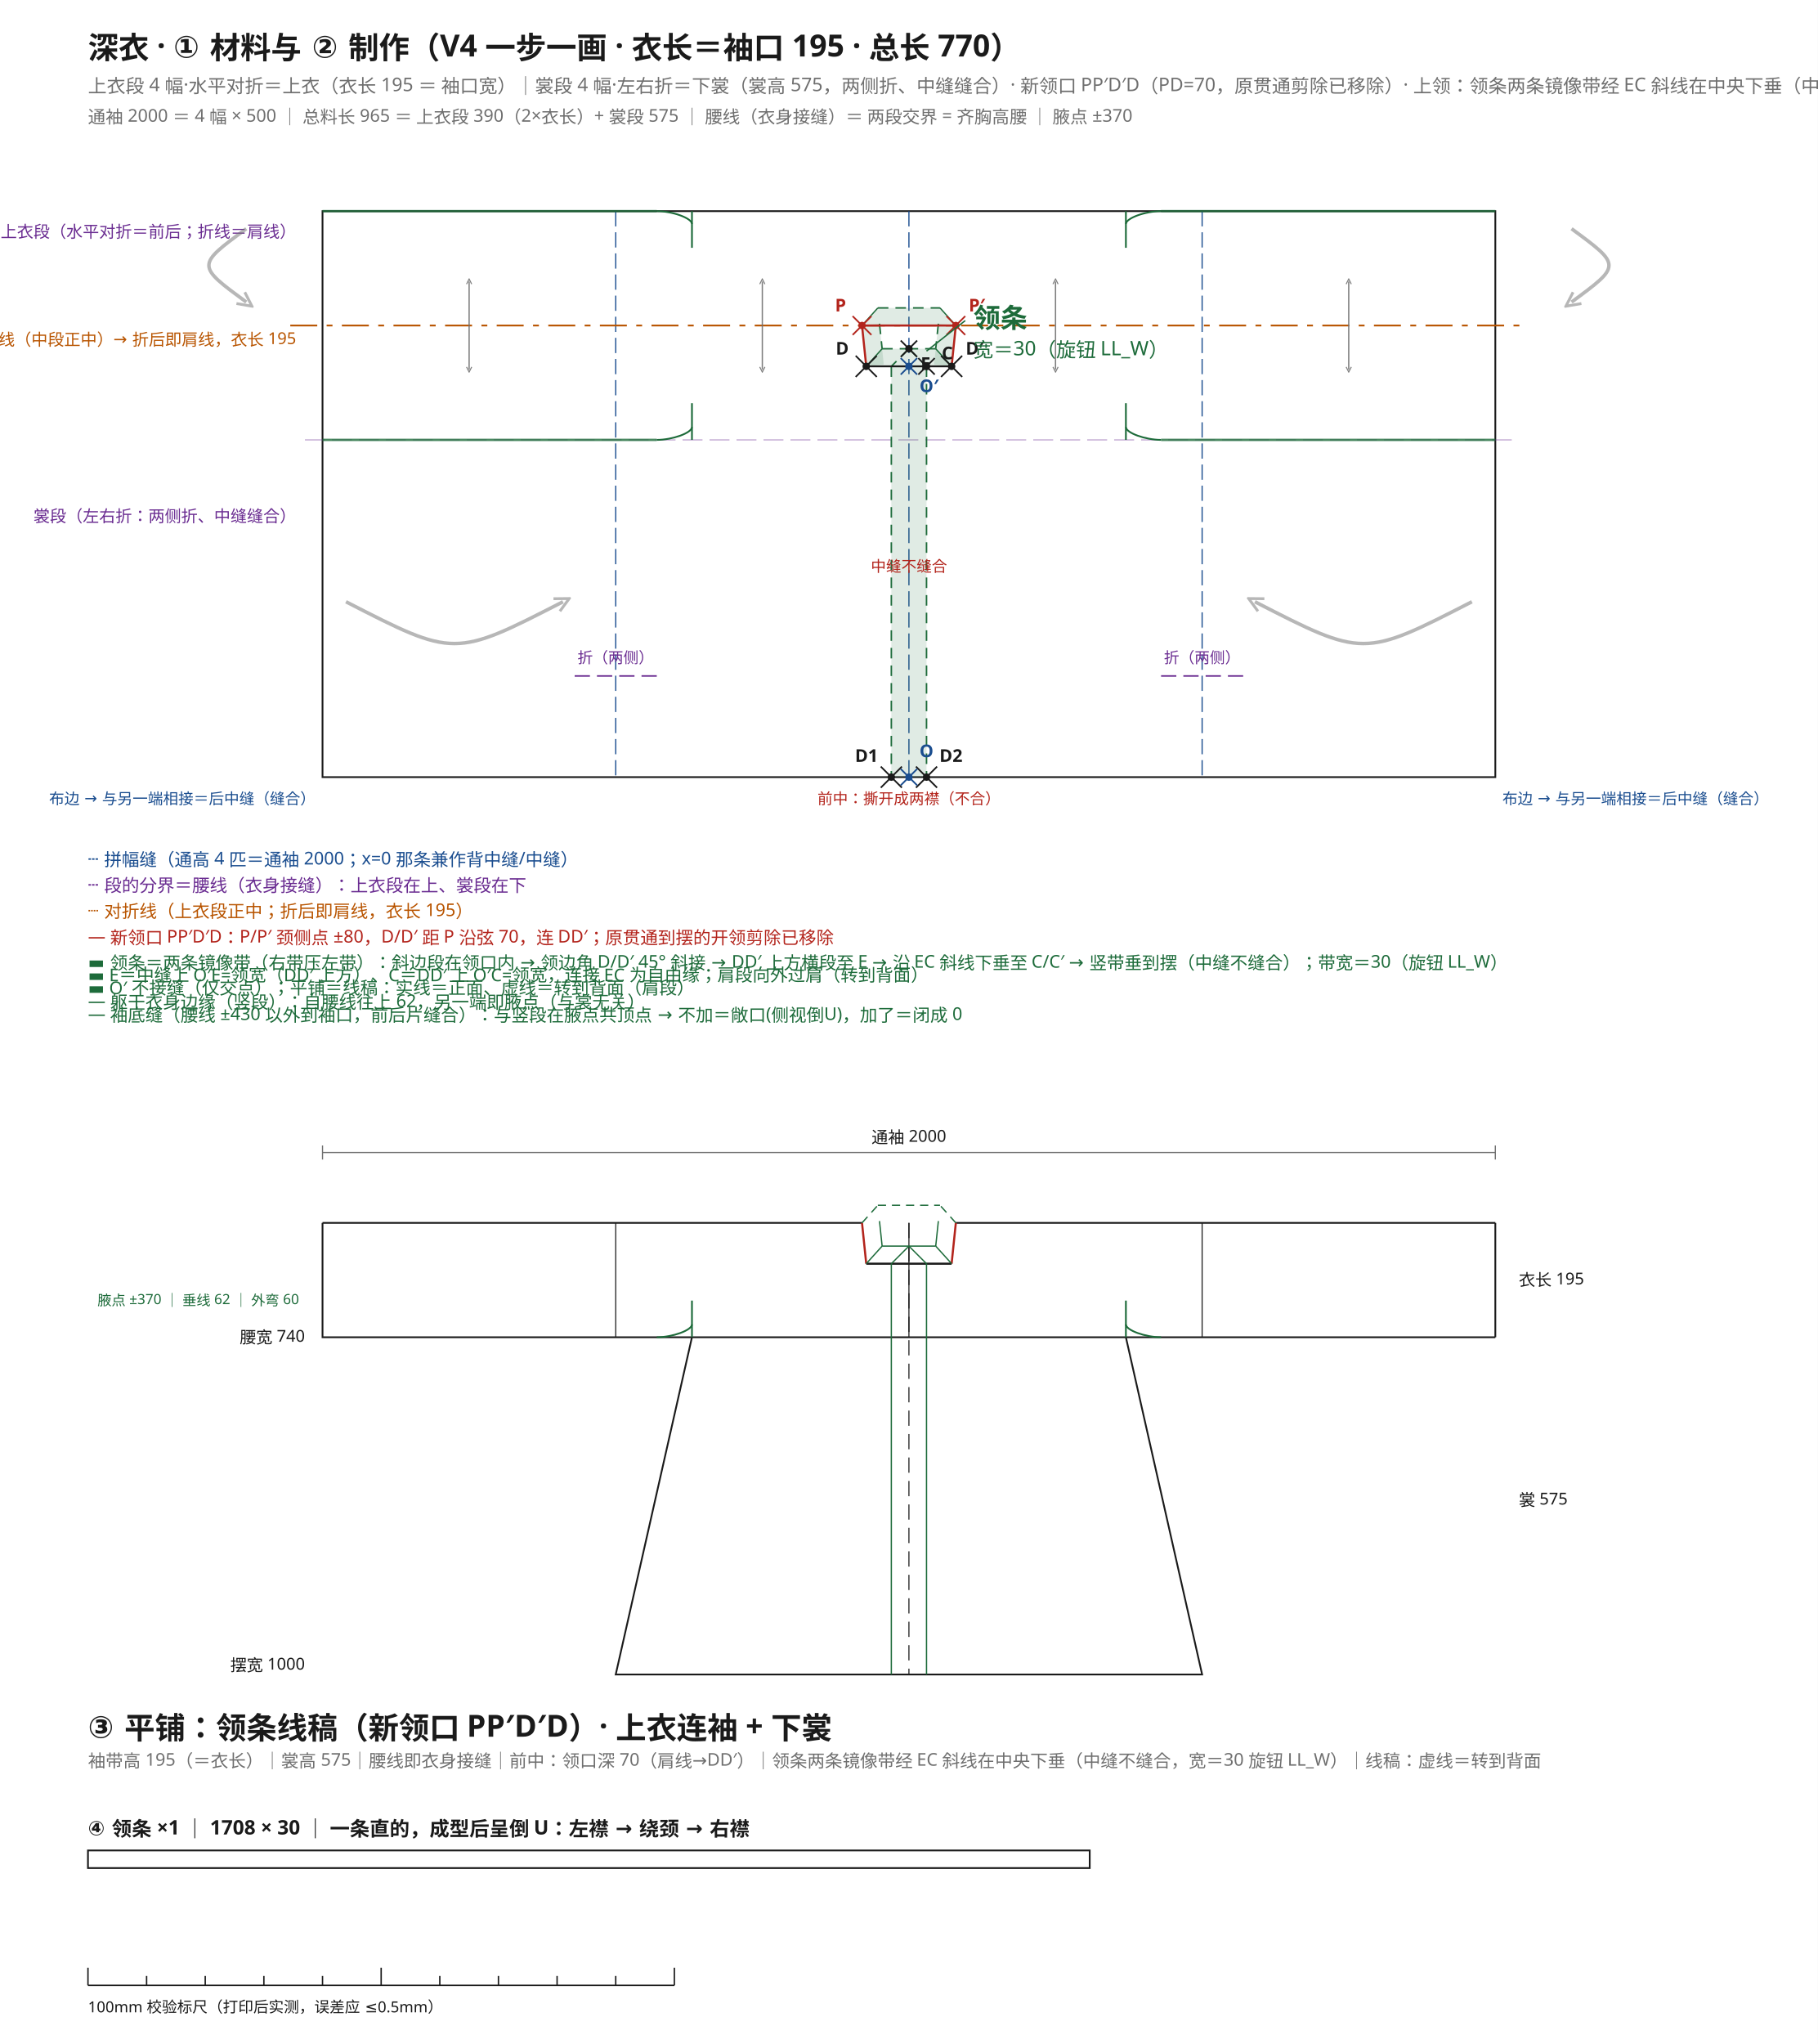
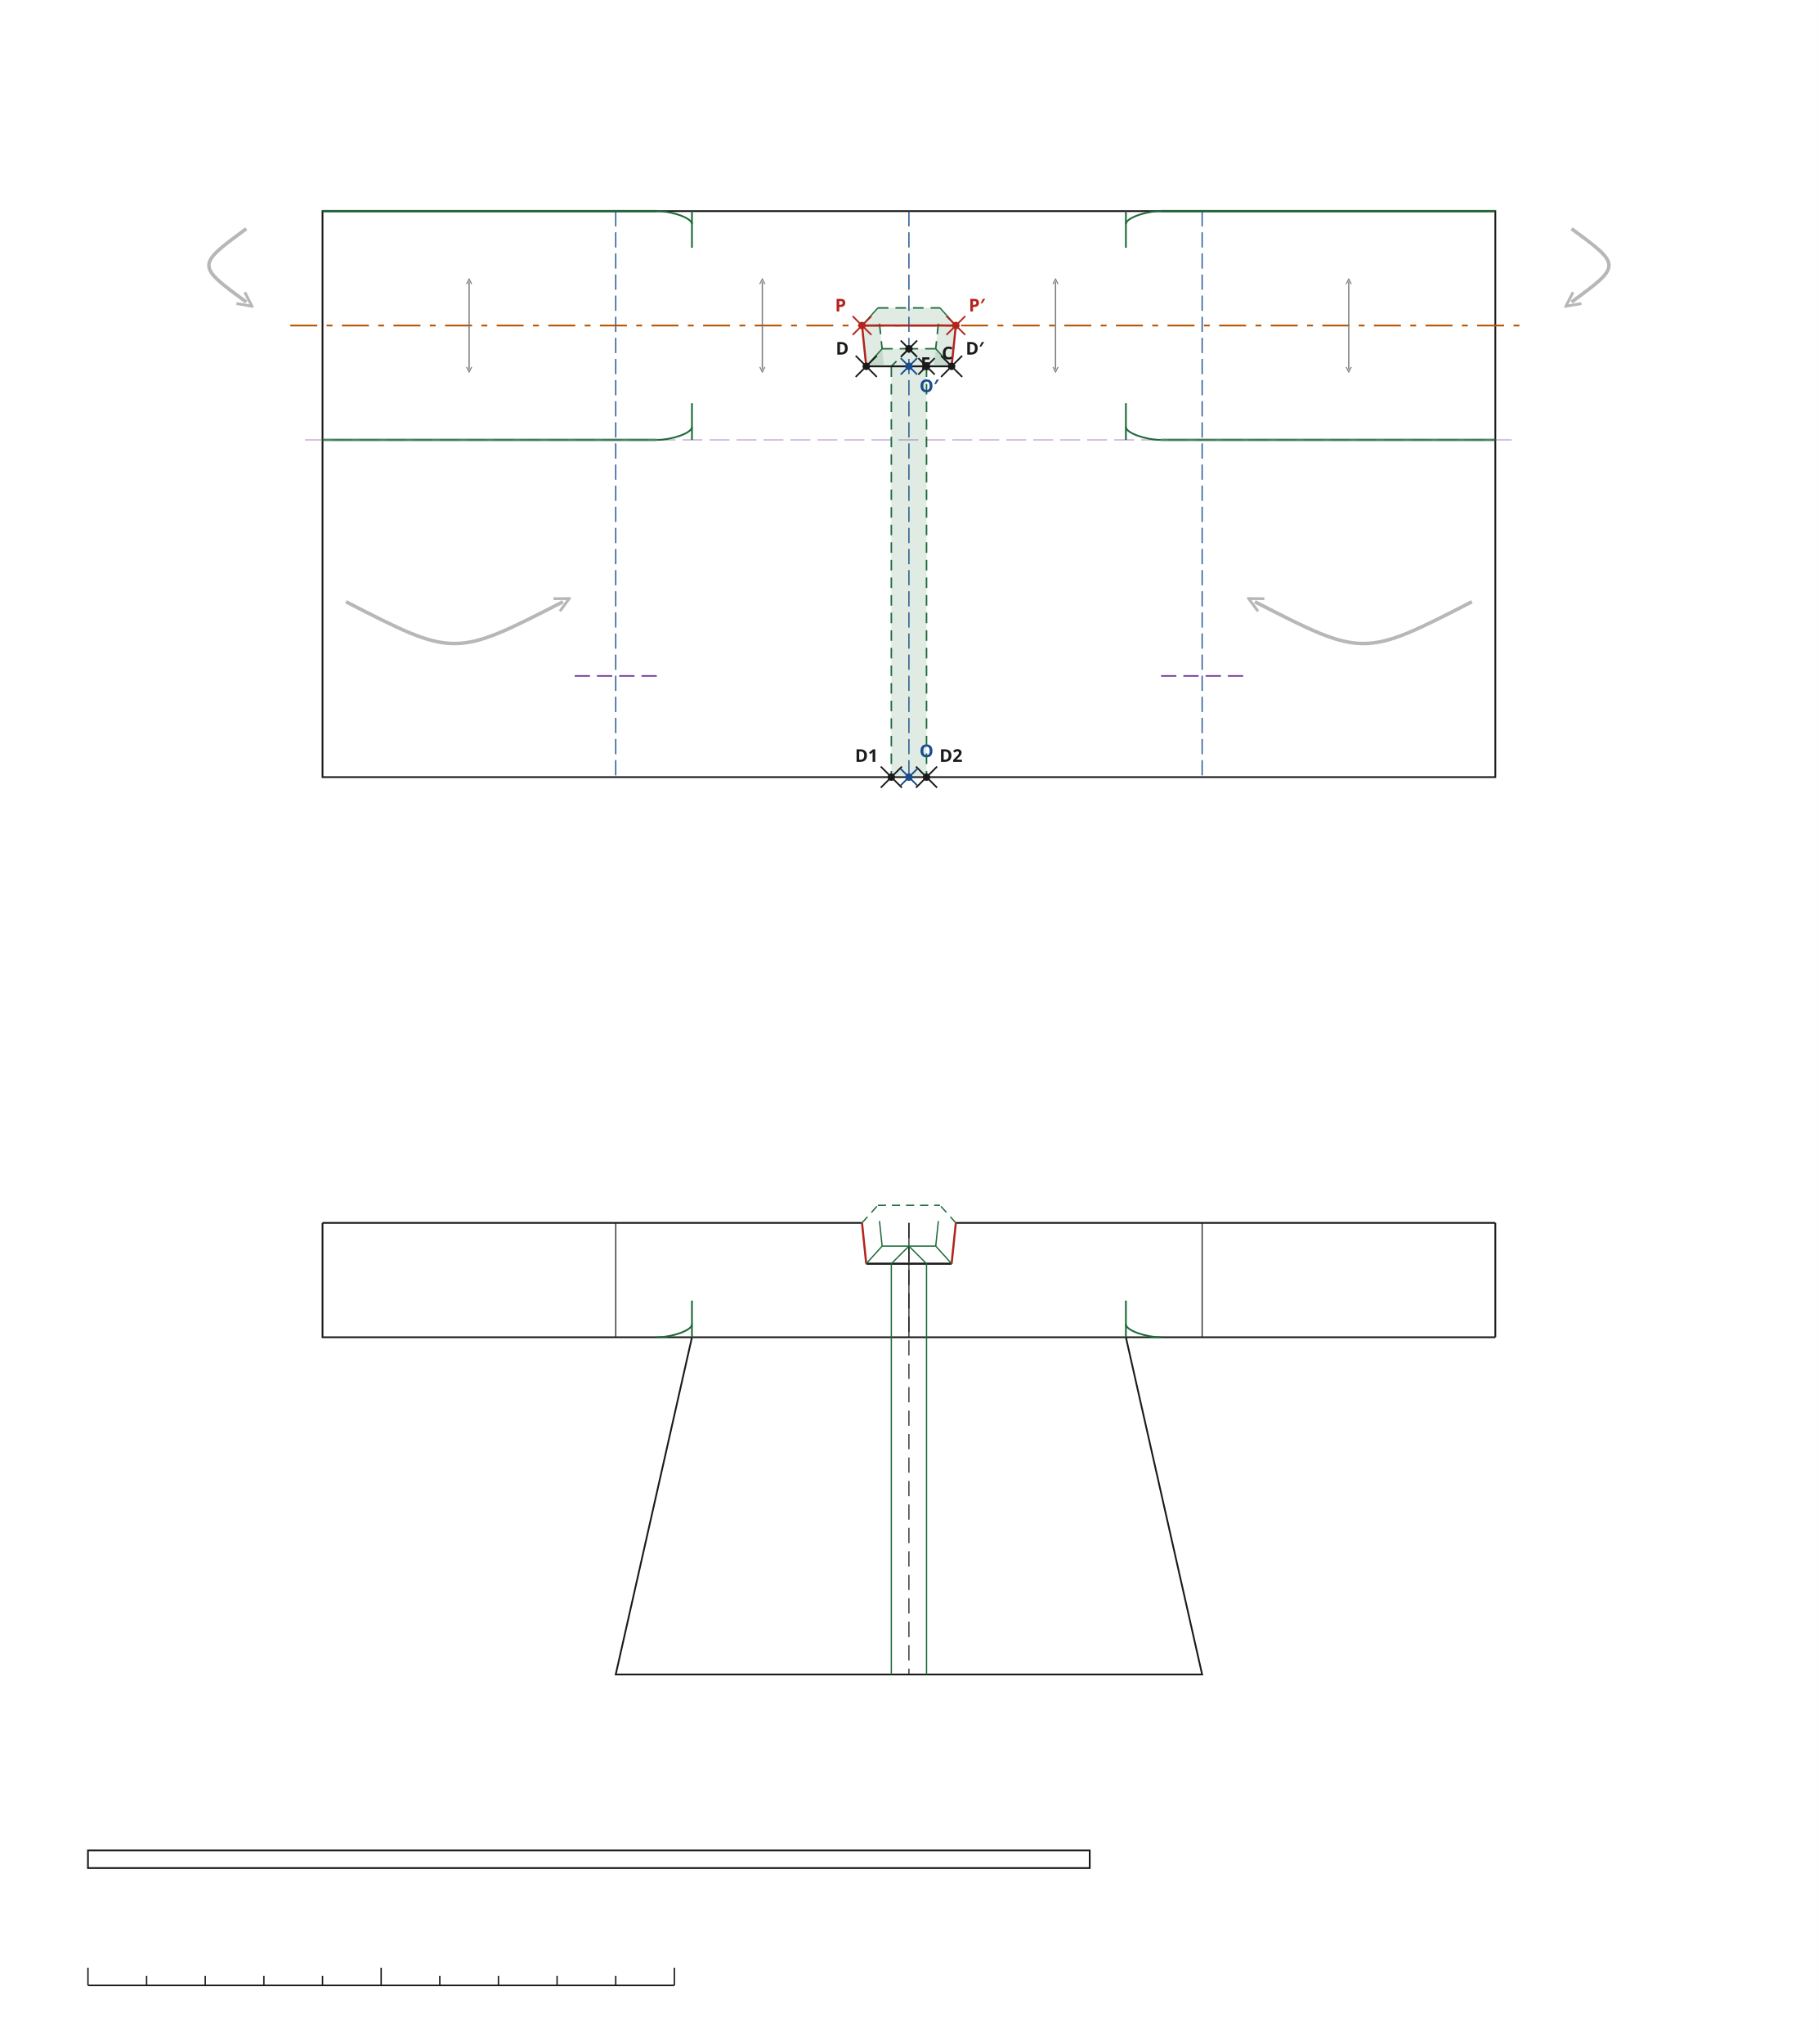
<svg xmlns="http://www.w3.org/2000/svg" width="3100mm" height="3485mm" viewBox="0 0 3100 3485">
  <rect width="100%" height="100%" fill="#ffffff" />
-   <g font-family="sans-serif" fill="#1a1a1a">
-     <text x="150.0" y="100.0" font-size="52" font-weight="600">深衣 · ① 材料与 ② 制作（V4 一步一画 · 衣长＝袖口 195 · 总长 770）</text>
-     <text x="150.0" y="158.0" font-size="32" fill="#6f6f6f">上衣段 4 幅·水平对折＝上衣（衣长 195 ＝ 袖口宽）｜裳段 4 幅·左右折＝下裳（裳高 575，两侧折、中缝缝合）· 新领口 PP′D′D（PD=70，原贯通剪除已移除）· 上领：领条两条镜像带经 EC 斜线在中央下垂（中缝不缝合，宽＝旋钮 LL_W）</text>
-     <text x="150.0" y="210.0" font-size="30" fill="#6f6f6f">通袖 2000 ＝ 4 幅 × 500 ｜ 总料长 965 ＝ 上衣段 390（2×衣长）+ 裳段 575 ｜ 腰线（衣身接缝）＝ 两段交界 = 齐胸高腰 ｜ 腋点 ±370</text>
-   </g>
  <g id="CLOTH" stroke="#1a1a1a" stroke-width="3" fill="none">
    <path d="M 550.0 1325.0 L 2550.0 1325.0 L 2550.0 360.0 L 550.0 360.0 Z" />
  </g>
  <g id="SEAM" stroke="#1a4d8f" stroke-width="2" fill="none" stroke-dasharray="26 10">
    <path d="M 1050.0 360.0 L 1050.0 1325.0" />
    <path d="M 1550.0 360.0 L 1550.0 1325.0" />
    <path d="M 2050.0 360.0 L 2050.0 1325.0" />
  </g>
  <g id="SEGBD" stroke="#6a2c91" stroke-width="1.8" fill="none" stroke-dasharray="34 12" opacity="0.45">
    <path d="M 520.0 750.0 L 2580.0 750.0" />
  </g>
-   <g font-family="sans-serif" font-size="28" fill="#6a2c91" text-anchor="end">
-     <text x="505.0" y="405.0">上衣段（水平对折＝前后；折线＝肩线）</text>
-     <text x="505.0" y="890.0">裳段（左右折：两侧折、中缝缝合）</text>
-   </g>
  <g id="FOLD" stroke="#b85400" stroke-width="3" fill="none" stroke-dasharray="46 16 10 16">
    <path d="M 495.0 555.0 L 2605.0 555.0" />
  </g>
-   <text x="505.0" y="589.0" font-family="sans-serif" font-size="28" fill="#b85400" text-anchor="end">对折线（中段正中）→ 折后即肩线，衣长 195</text>
  <g id="FOLDARROW">
    <path d="M 420.0 390.0 C 335.0 452.5 335.0 452.5 420.0 515.0" stroke="#6f6f6f" stroke-width="6" fill="none" marker-end="url(#arr)" opacity="0.5" />
    <path d="M 2680.0 390.0 C 2765.0 452.5 2765.0 452.5 2680.0 515.0" stroke="#6f6f6f" stroke-width="6" fill="none" marker-end="url(#arr)" opacity="0.5" />
    <path d="M 2510.0 1026.0 C 2325.0 1121.0 2325.0 1121.0 2140.0 1026.0" stroke="#6f6f6f" stroke-width="6" fill="none" marker-end="url(#arr)" opacity="0.5" />
    <path d="M 590.0 1026.0 C 775.0 1121.0 775.0 1121.0 960.0 1026.0" stroke="#6f6f6f" stroke-width="6" fill="none" marker-end="url(#arr)" opacity="0.5" />
  </g>
  <g id="SHANGFOLD" stroke="#6a2c91" stroke-width="2.6" fill="none" stroke-dasharray="26 12">
    <path d="M 980.0 1152.5 L 1120.0 1152.5" />
    <path d="M 1980.0 1152.5 L 2120.0 1152.5" />
-   </g>
-   <g font-family="sans-serif" font-size="26" fill="#6a2c91">
-     <text x="1050.0" y="1130.5" text-anchor="middle">折（两侧）</text>
-     <text x="2050.0" y="1130.5" text-anchor="middle">折（两侧）</text>
-   </g>
-   <g font-family="sans-serif" font-size="26" fill="#1a4d8f">
-     <text x="538.0" y="1371.0" text-anchor="end">布边 → 与另一端相接＝后中缝（缝合）</text>
-     <text x="2562.0" y="1371.0">布边 → 与另一端相接＝后中缝（缝合）</text>
-   </g>
-   <g font-family="sans-serif" font-size="26" fill="#b3241c" text-anchor="middle">
-     <text x="1550.0" y="1371.0">前中：撕开成两襟（不合）</text>
  </g>
  <g id="COLLAR_BAND">
    <polygon points="1470.0,555.0 1477.2,624.6 1507.1,621.5 1499.8,551.9" fill="#1d6b3a" fill-opacity="0.14" stroke="none" />
    <polygon points="1477.2,624.6 1550.0,624.6 1550.0,594.6 1504.3,594.6" fill="#1d6b3a" fill-opacity="0.14" stroke="none" />
    <polygon points="1550.0,1325.0 1580.0,1325.0 1580.0,624.6 1550.0,624.6" fill="#1d6b3a" fill-opacity="0.14" stroke="none" />
    <polygon points="1630.0,555.0 1622.8,624.6 1592.9,621.5 1600.2,551.9" fill="#1d6b3a" fill-opacity="0.14" stroke="none" />
    <polygon points="1622.8,624.6 1550.0,624.6 1550.0,594.6 1595.7,594.6" fill="#1d6b3a" fill-opacity="0.14" stroke="none" />
    <polygon points="1550.0,1325.0 1520.0,1325.0 1520.0,624.6 1550.0,624.6" fill="#1d6b3a" fill-opacity="0.14" stroke="none" />
    <polygon points="1470.0,555.0 1630.0,555.0 1603.0,525.0 1497.0,525.0" fill="#1d6b3a" fill-opacity="0.14" stroke="none" />
    <path d="M 1499.8 551.9 L 1504.3 594.6" stroke-dasharray="18 12" stroke="#1d6b3a" stroke-width="2.6" fill="none" />
    <path d="M 1504.3 594.6 L 1550.0 594.6" stroke-dasharray="18 12" stroke="#1d6b3a" stroke-width="2.6" fill="none" />
    <path d="M 1550.0 594.6 L 1580.0 624.6" stroke-dasharray="18 12" stroke="#1d6b3a" stroke-width="2.6" fill="none" />
    <path d="M 1580.0 624.6 L 1580.0 1325.0" stroke-dasharray="18 12" stroke="#1d6b3a" stroke-width="2.6" fill="none" />
    <path d="M 1477.2 624.6 L 1504.3 594.6" stroke="#1d6b3a" stroke-width="2.2" fill="none" />
    <path d="M 1600.2 551.9 L 1595.7 594.6" stroke-dasharray="18 12" stroke="#1d6b3a" stroke-width="2.6" fill="none" />
    <path d="M 1595.7 594.6 L 1550.0 594.6" stroke-dasharray="18 12" stroke="#1d6b3a" stroke-width="2.6" fill="none" />
    <path d="M 1550.0 594.6 L 1520.0 624.6" stroke-dasharray="18 12" stroke="#1d6b3a" stroke-width="2.6" fill="none" />
    <path d="M 1520.0 624.6 L 1520.0 1325.0" stroke-dasharray="18 12" stroke="#1d6b3a" stroke-width="2.6" fill="none" />
    <path d="M 1622.8 624.6 L 1595.7 594.6" stroke="#1d6b3a" stroke-width="2.2" fill="none" />
    <path d="M 1497.0 525.0 L 1603.0 525.0" stroke-dasharray="18 12" stroke="#1d6b3a" stroke-width="2.6" fill="none" />
    <path d="M 1470.0 555.0 L 1497.0 525.0" stroke="#1d6b3a" stroke-width="2.2" fill="none" />
    <path d="M 1630.0 555.0 L 1603.0 525.0" stroke="#1d6b3a" stroke-width="2.2" fill="none" />
  </g>
-   <text x="1550.0" y="974.8" font-family="sans-serif" font-size="26" fill="#b3241c" text-anchor="middle">中缝不缝合</text>
  <g id="NECK" stroke="#b3241c" stroke-width="3.6" fill="none">
    <path d="M 1630.0 555.0 L 1470.0 555.0" />
    <path d="M 1630.0 555.0 L 1622.8 624.6" />
    <path d="M 1470.0 555.0 L 1477.2 624.6" />
  </g>
  <g id="DD" stroke="#1a1a1a" stroke-width="3.2" fill="none">
    <path d="M 1622.8 624.6 L 1477.2 624.6" />
  </g>
  <g stroke="#b3241c" stroke-width="2.8" fill="none">
    <path d="M 1454.0 539.0 L 1486.0 571.0 M 1454.0 571.0 L 1486.0 539.0" />
    <circle cx="1470.0" cy="555.0" r="5" fill="#b3241c" />
  </g>
  <g stroke="#1a1a1a" stroke-width="2.8" fill="none">
    <path d="M 1459.2 606.6 L 1495.2 642.6 M 1459.2 642.6 L 1495.2 606.6" />
    <circle cx="1477.2" cy="624.6" r="5" fill="#1a1a1a" />
  </g>
  <g stroke="#b3241c" stroke-width="2.8" fill="none">
    <path d="M 1614.0 539.0 L 1646.0 571.0 M 1614.0 571.0 L 1646.0 539.0" />
    <circle cx="1630.0" cy="555.0" r="5" fill="#b3241c" />
  </g>
  <g stroke="#1a1a1a" stroke-width="2.8" fill="none">
    <path d="M 1604.8 606.6 L 1640.8 642.6 M 1604.8 642.6 L 1640.8 606.6" />
    <circle cx="1622.8" cy="624.6" r="5" fill="#1a1a1a" />
  </g>
  <g font-family="sans-serif" font-size="30" font-weight="600">
    <text x="1424.0" y="531.0" fill="#b3241c">P</text>
    <text x="1652.0" y="531.0" fill="#b3241c">P′</text>
    <text x="1425.2" y="604.6" fill="#1a1a1a">D</text>
    <text x="1646.8" y="604.6" fill="#1a1a1a">D′</text>
  </g>
-   <path d="M 1580.0 598.6 L 1646.0 546.6" stroke="#1d6b3a" stroke-width="2.4" fill="none" />
-   <g font-family="sans-serif" fill="#1d6b3a">
-     <text x="1660.0" y="558.6" font-size="46" font-weight="600">领条</text>
-     <text x="1660.0" y="608.6" font-size="34">宽＝30（旋钮 LL_W）</text>
-   </g>
  <g stroke="#1a1a1a" stroke-width="2.8" fill="none">
    <path d="M 1502.0 1307.0 L 1538.0 1343.0 M 1502.0 1343.0 L 1538.0 1307.0" />
    <circle cx="1520.0" cy="1325.0" r="5" fill="#1a1a1a" />
  </g>
  <g stroke="#1a1a1a" stroke-width="2.8" fill="none">
    <path d="M 1562.0 1307.0 L 1598.0 1343.0 M 1562.0 1343.0 L 1598.0 1307.0" />
    <circle cx="1580.0" cy="1325.0" r="5" fill="#1a1a1a" />
+   </g>
+   <g stroke="#1a1a1a" stroke-width="2.8" fill="none">
+     <path d="M 1536.0 580.6 L 1564.0 608.6 M 1536.0 608.6 L 1564.0 580.6" />
+     <circle cx="1550.0" cy="594.6" r="5" fill="#1a1a1a" />
+   </g>
+   <g stroke="#1a1a1a" stroke-width="2.8" fill="none">
+     <path d="M 1566.0 610.6 L 1594.0 638.6 M 1566.0 638.6 L 1594.0 610.6" />
+     <circle cx="1580.0" cy="624.6" r="5" fill="#1a1a1a" />
  </g>
  <g stroke="#1a4d8f" stroke-width="2.8" fill="none">
    <path d="M 1536.0 610.6 L 1564.0 638.6 M 1536.0 638.6 L 1564.0 610.6" />
    <circle cx="1550.0" cy="624.6" r="5" fill="#1a4d8f" />
  </g>
  <g stroke="#1a4d8f" stroke-width="2.8" fill="none">
    <path d="M 1536.0 1311.0 L 1564.0 1339.0 M 1536.0 1339.0 L 1564.0 1311.0" />
    <circle cx="1550.0" cy="1325.0" r="5" fill="#1a4d8f" />
  </g>
-   <g stroke="#1a1a1a" stroke-width="2.8" fill="none">
-     <path d="M 1536.0 580.6 L 1564.0 608.6 M 1536.0 608.6 L 1564.0 580.6" />
-     <circle cx="1550.0" cy="594.6" r="5" fill="#1a1a1a" />
-   </g>
-   <g stroke="#1a1a1a" stroke-width="2.8" fill="none">
-     <path d="M 1566.0 610.6 L 1594.0 638.6 M 1566.0 638.6 L 1594.0 610.6" />
-     <circle cx="1580.0" cy="624.6" r="5" fill="#1a1a1a" />
-   </g>
  <g font-family="sans-serif" font-size="30" font-weight="600">
    <text x="1458.0" y="1299.0" fill="#1a1a1a">D1</text>
    <text x="1602.0" y="1299.0" fill="#1a1a1a">D2</text>
+     <text x="1570.0" y="630.6" fill="#1a1a1a">E</text>
+     <text x="1606.0" y="612.6" fill="#1a1a1a">C</text>
    <text x="1568.0" y="668.6" fill="#1a4d8f">O′</text>
    <text x="1568.0" y="1291.0" fill="#1a4d8f">O</text>
-     <text x="1570.0" y="630.6" fill="#1a1a1a">E</text>
-     <text x="1606.0" y="612.6" fill="#1a1a1a">C</text>
  </g>
  <g id="ARMPIT" stroke="#1d6b3a" stroke-width="3" fill="none">
    <path d="M 1180.0 750.0 L 1180.0 687.5" />
    <path d="M 1180.0 728.1 C 1180.0 738.0 1147.0 750.0 1120.0 750.0" />
    <path d="M 1180.0 360.0 L 1180.0 422.5" />
    <path d="M 1180.0 381.9 C 1180.0 372.0 1147.0 360.0 1120.0 360.0" />
    <path d="M 1920.0 750.0 L 1920.0 687.5" />
    <path d="M 1920.0 728.1 C 1920.0 738.0 1953.0 750.0 1980.0 750.0" />
    <path d="M 1920.0 360.0 L 1920.0 422.5" />
    <path d="M 1920.0 381.9 C 1920.0 372.0 1953.0 360.0 1980.0 360.0" />
  </g>
  <g id="SLEEVESEAM" stroke="#1d6b3a" stroke-width="4" fill="none" opacity="0.8">
    <path d="M 1120.0 750.0 L 550.0 750.0" />
    <path d="M 1980.0 750.0 L 2550.0 750.0" />
    <path d="M 1120.0 360.0 L 550.0 360.0" />
    <path d="M 1980.0 360.0 L 2550.0 360.0" />
  </g>
  <g id="GRAIN" stroke="#6f6f6f" stroke-width="2.2" fill="none" opacity="0.9">
    <path d="M 800.0 630.0 L 800.0 480.0" marker-start="url(#arr)" marker-end="url(#arr)" />
    <path d="M 1300.0 630.0 L 1300.0 480.0" marker-start="url(#arr)" marker-end="url(#arr)" />
    <path d="M 1800.0 630.0 L 1800.0 480.0" marker-start="url(#arr)" marker-end="url(#arr)" />
    <path d="M 2300.0 630.0 L 2300.0 480.0" marker-start="url(#arr)" marker-end="url(#arr)" />
-   </g>
-   <g font-family="sans-serif" font-size="30" fill="#1a1a1a">
-     <text x="150.0" y="1475.0" fill="#1a4d8f">┄ 拼幅缝（通高 4 匹＝通袖 2000；x=0 那条兼作背中缝/中缝）</text>
-     <text x="150.0" y="1519.0" fill="#6a2c91">┄ 段的分界＝腰线（衣身接缝）：上衣段在上、裳段在下</text>
-     <text x="150.0" y="1563.0" fill="#b85400">┈ 对折线（上衣段正中；折后即肩线，衣长 195）</text>
-     <text x="150.0" y="1607.0" fill="#b3241c">— 新领口 PP′D′D：P/P′ 颈侧点 ±80，D/D′ 距 P 沿弦 70，连 DD′；原贯通到摆的开领剪除已移除</text>
-     <text x="150.0" y="1651.0" fill="#1d6b3a">▬ 领条＝两条镜像带（右带压左带）：斜边段在领口内 → 领边角 D/D′ 45° 斜接 → DD′ 上方横段至 E → 沿 EC 斜线下垂至 C/C′ → 竖带垂到摆（中缝不缝合）；带宽＝30（旋钮 LL_W）</text>
-     <text x="150.0" y="1673.0" fill="#1d6b3a">▬ E＝中缝上 O′E=领宽（DD′ 上方）、C＝DD′ 上 O′C=领宽，连接 EC 为自由缘；肩段向外过肩（转到背面）</text>
-     <text x="150.0" y="1695.0" fill="#1d6b3a">▬ O′ 不接缝（仅交点）；平铺＝线稿：实线＝正面、虚线＝转到背面（肩段）</text>
-     <text x="150.0" y="1717.0" fill="#1d6b3a">— 躯干衣身边缘（竖段）：自腰线往上 62，另一端即腋点（与裳无关）</text>
-     <text x="150.0" y="1739.0" fill="#1d6b3a">— 袖底缝（腰线 ±430 以外到袖口，前后片缝合）：与竖段在腋点共顶点 → 不加＝敞口(侧视倒U)，加了＝闭成 0</text>
  </g>
  <g id="FLAT" stroke="#1a1a1a" stroke-width="3" fill="none">
    <path d="M 550.0 2085.0 L 550.0 2280.0 L 2550.0 2280.0" />
    <path d="M 2550.0 2280.0 L 2550.0 2085.0" />
    <path d="M 550.0 2085.0 L 1470.0 2085.0" />
    <path d="M 1630.0 2085.0 L 2550.0 2085.0" />
    <path d="M 1050.0 2085.0 L 1050.0 2280.0" stroke-width="1.8" />
    <path d="M 1550.0 2085.0 L 1550.0 2280.0" stroke-width="1.8" />
    <path d="M 2050.0 2085.0 L 2050.0 2280.0" stroke-width="1.8" />
    <path d="M 1180.0 2280.0 L 1050.0 2855.0 L 2050.0 2855.0 L 1920.0 2280.0" />
  </g>
  <g id="NECK_FLAT" stroke="#b3241c" stroke-width="3.6" fill="none">
    <path d="M 1470.0 2085.0 L 1477.2 2154.6" />
    <path d="M 1630.0 2085.0 L 1622.8 2154.6" />
  </g>
  <g id="CENTER" stroke="#1a1a1a" fill="none">
    <path d="M 1477.2 2154.6 L 1622.8 2154.6" stroke-width="3.6" />
    <path d="M 1550.0 2085.0 L 1550.0 2855.0" stroke-width="1.8" stroke-dasharray="26 14" />
  </g>
  <g id="COLLAR_BAND_FLAT" fill="none">
    <path d="M 1499.8 2081.9 L 1504.3 2124.6" stroke="#1d6b3a" stroke-width="2.2" fill="none" />
    <path d="M 1504.3 2124.6 L 1550.0 2124.6" stroke="#1d6b3a" stroke-width="2.2" fill="none" />
    <path d="M 1550.0 2124.6 L 1580.0 2154.6" stroke="#1d6b3a" stroke-width="2.2" fill="none" />
    <path d="M 1580.0 2154.6 L 1580.0 2855.0" stroke="#1d6b3a" stroke-width="2.2" fill="none" />
    <path d="M 1477.2 2154.6 L 1504.3 2124.6" stroke="#1d6b3a" stroke-width="2.2" fill="none" />
    <path d="M 1600.2 2081.9 L 1595.7 2124.6" stroke="#1d6b3a" stroke-width="2.2" fill="none" />
    <path d="M 1595.7 2124.6 L 1550.0 2124.6" stroke="#1d6b3a" stroke-width="2.2" fill="none" />
    <path d="M 1550.0 2124.6 L 1520.0 2154.6" stroke="#1d6b3a" stroke-width="2.2" fill="none" />
    <path d="M 1520.0 2154.6 L 1520.0 2855.0" stroke="#1d6b3a" stroke-width="2.2" fill="none" />
    <path d="M 1622.8 2154.6 L 1595.7 2124.6" stroke="#1d6b3a" stroke-width="2.2" fill="none" />
    <path d="M 1497.0 2055.0 L 1603.0 2055.0" stroke-dasharray="14 10" stroke="#1d6b3a" stroke-width="2.2" fill="none" />
    <path d="M 1470.0 2085.0 L 1497.0 2055.0" stroke-dasharray="14 10" stroke="#1d6b3a" stroke-width="2.2" fill="none" />
    <path d="M 1630.0 2085.0 L 1603.0 2055.0" stroke-dasharray="14 10" stroke="#1d6b3a" stroke-width="2.2" fill="none" />
  </g>
  <g id="ARMPIT_FLAT" stroke="#1d6b3a" stroke-width="3" fill="none">
    <path d="M 1180.0 2280.0 L 1180.0 2217.5" />
    <path d="M 1180.0 2258.1 C 1180.0 2268.0 1147.0 2280.0 1120.0 2280.0" />
    <path d="M 1920.0 2280.0 L 1920.0 2217.5" />
    <path d="M 1920.0 2258.1 C 1920.0 2268.0 1953.0 2280.0 1980.0 2280.0" />
  </g>
-   <g stroke="#6f6f6f" stroke-width="2" fill="none">
-     <path d="M 550.0 1965.0 L 2550.0 1965.0 M 550.0 1953.0 L 550.0 1977.0 M 2550.0 1953.0 L 2550.0 1977.0" />
-   </g>
-   <g font-family="sans-serif" font-size="28" fill="#1a1a1a">
-     <text x="1550.0" y="1949.0" text-anchor="middle">通袖 2000</text>
-     <text x="2590.0" y="2192.2">衣长 195</text>
-     <text x="2590.0" y="2567.5">裳 575</text>
-     <text x="520.0" y="2290.0" text-anchor="end">腰宽 740</text>
-     <text x="520.0" y="2849.0" text-anchor="end">摆宽 1000</text>
-     <text x="510.0" y="2225.5" font-size="24" fill="#1d6b3a" text-anchor="end">腋点 ±370 ｜ 垂线 62 ｜ 外弯 60</text>
-   </g>
-   <g font-family="sans-serif">
-     <text x="150.0" y="2963.0" font-size="52" font-weight="600" fill="#1a1a1a">③ 平铺：领条线稿（新领口 PP′D′D）· 上衣连袖 + 下裳</text>
-     <text x="150.0" y="3013.0" font-size="30" fill="#6f6f6f">袖带高 195（＝衣长）｜裳高 575｜腰线即衣身接缝｜前中：领口深 70（肩线→DD′）｜领条两条镜像带经 EC 斜线在中央下垂（中缝不缝合，宽＝30 旋钮 LL_W）｜线稿：虚线＝转到背面</text>
-   </g>
  <g id="CUT" stroke="#1a1a1a" stroke-width="3" fill="none">
    <path d="M 150.0 3155.0 L 1858.3 3155.0 L 1858.3 3185.0 L 150.0 3185.0 Z" />
-   </g>
-   <g font-family="sans-serif" fill="#1a1a1a">
-     <text x="150.0" y="3129.0" font-size="34" font-weight="600">④ 领条 ×1 ｜ 1708 × 30 ｜ 一条直的，成型后呈倒 U：左襟 → 绕颈 → 右襟</text>
  </g>
  <g id="SCALE" stroke="#1a1a1a" stroke-width="2.4" fill="none">
    <path d="M 150.0 3385.0 L 150.0 3355.0" />
    <path d="M 250.0 3385.0 L 250.0 3369.0" />
    <path d="M 350.0 3385.0 L 350.0 3369.0" />
    <path d="M 450.0 3385.0 L 450.0 3369.0" />
    <path d="M 550.0 3385.0 L 550.0 3369.0" />
    <path d="M 650.0 3385.0 L 650.0 3355.0" />
    <path d="M 750.0 3385.0 L 750.0 3369.0" />
    <path d="M 850.0 3385.0 L 850.0 3369.0" />
    <path d="M 950.0 3385.0 L 950.0 3369.0" />
    <path d="M 1050.0 3385.0 L 1050.0 3369.0" />
    <path d="M 1150.0 3385.0 L 1150.0 3355.0" />
    <path d="M 150.0 3385.0 L 1150.0 3385.0" />
  </g>
-   <text x="150.0" y="3431.0" font-family="sans-serif" font-size="26" fill="#1a1a1a">100mm 校验标尺（打印后实测，误差应 ≤0.5mm）</text>
  <defs>
    <marker id="arr" viewBox="0 0 10 10" refX="5" refY="5" markerWidth="5" markerHeight="5" orient="auto-start-reverse">
      <path d="M1 1L9 5L1 9" fill="none" stroke="#6f6f6f" stroke-width="1.6" />
    </marker>
  </defs>
</svg>
